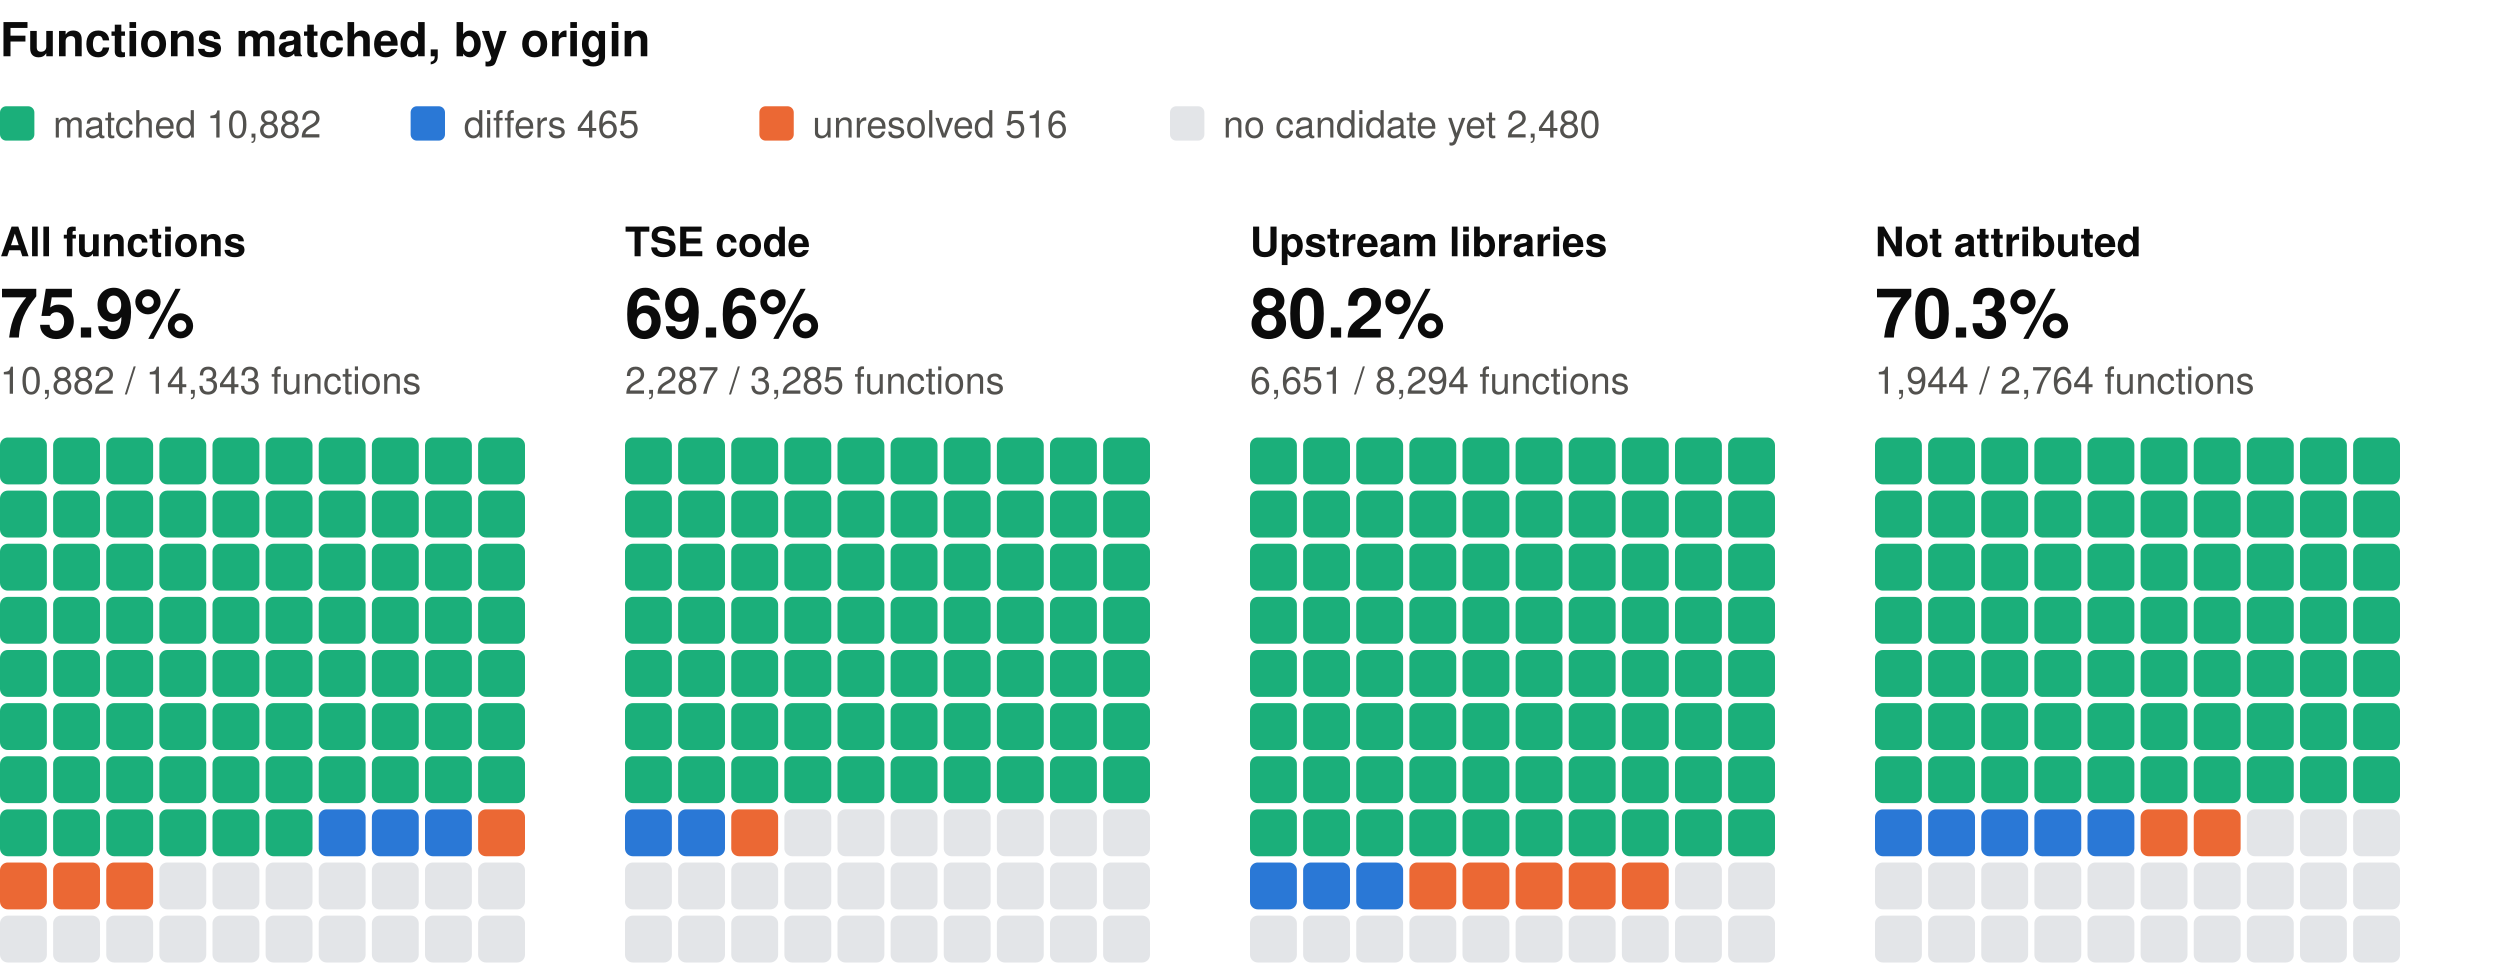
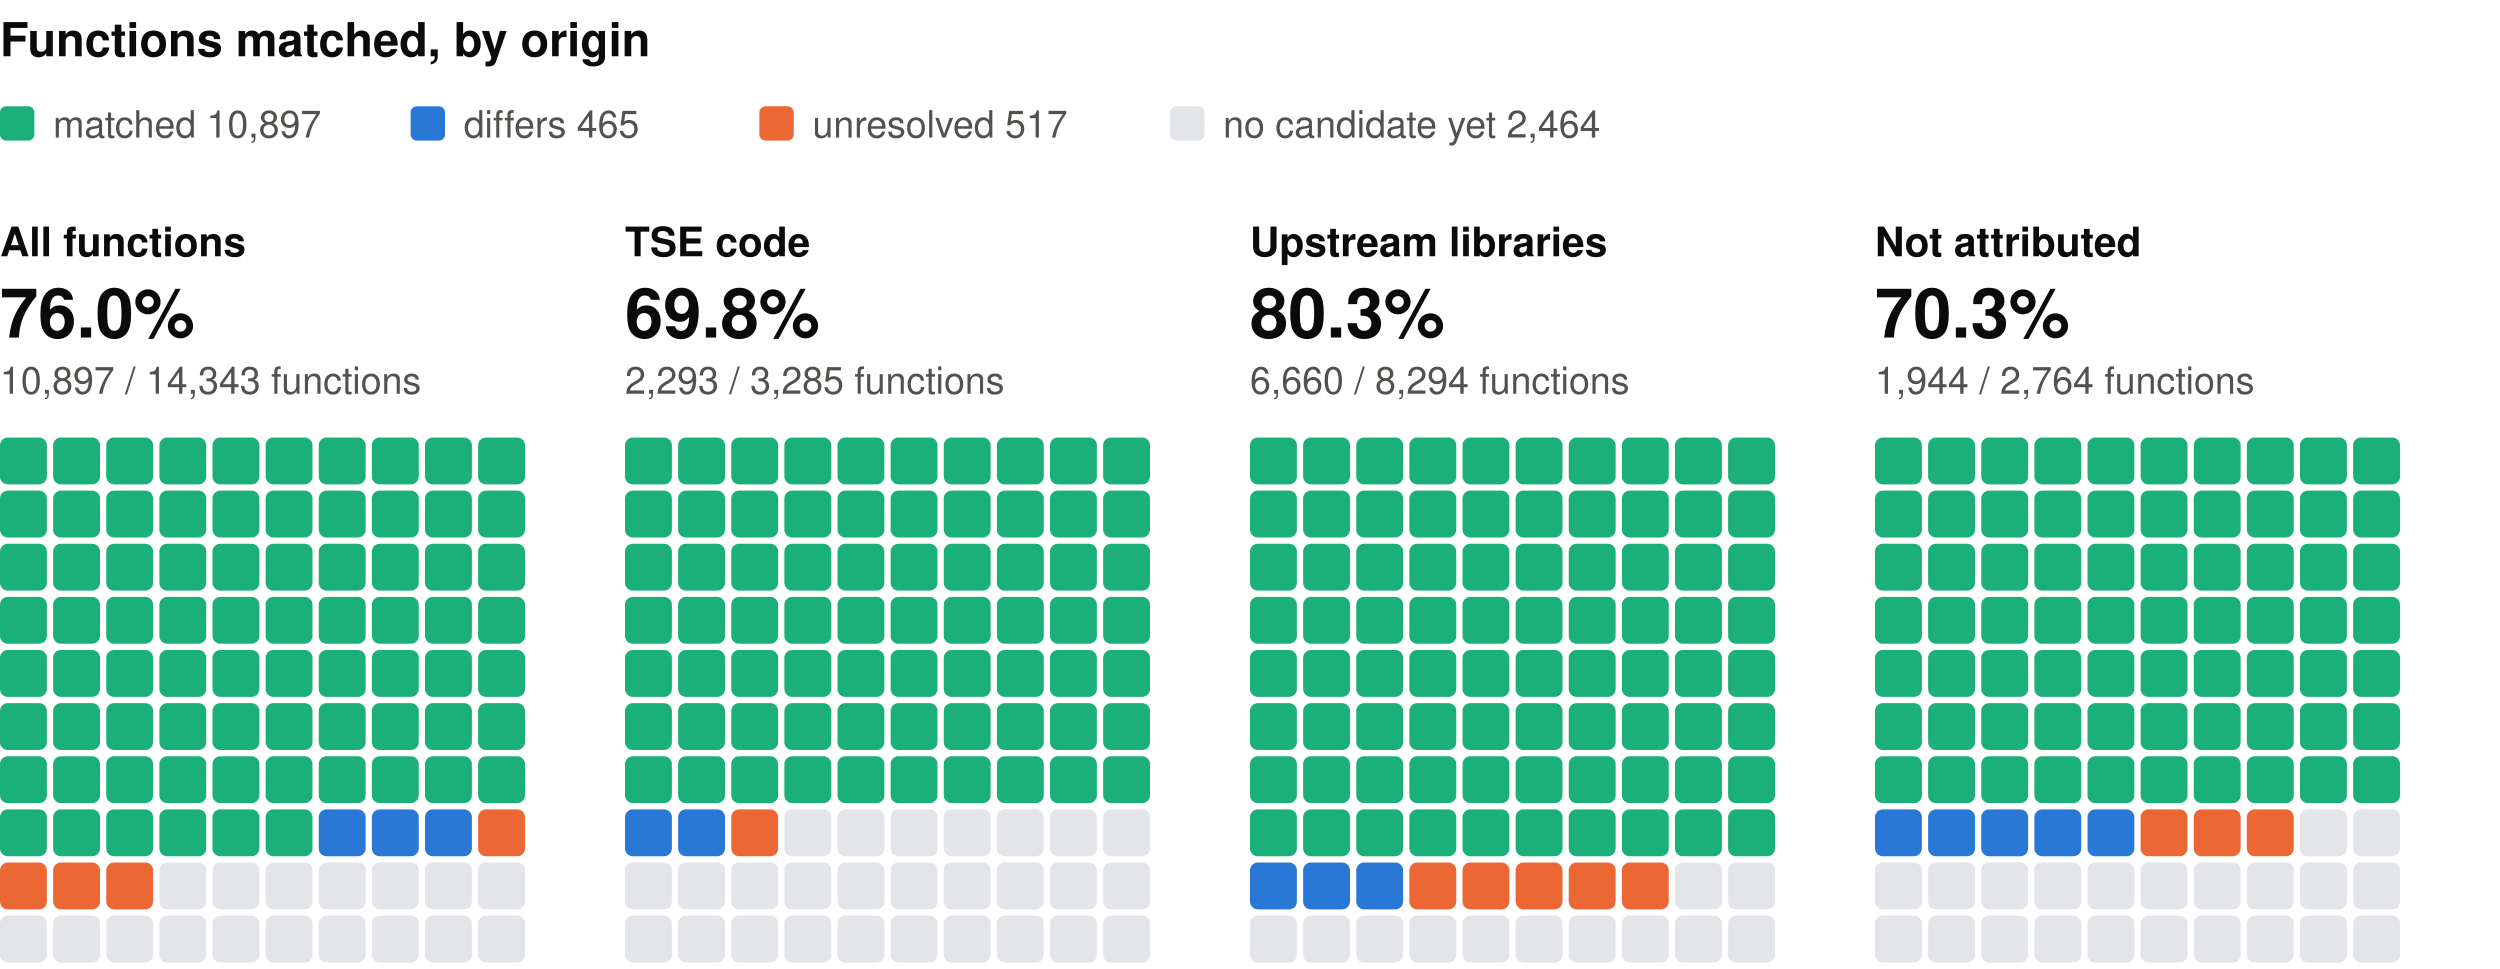
<svg xmlns="http://www.w3.org/2000/svg" width="800" height="310" viewBox="0 0 800 310" role="img" aria-label="Functions matched, by origin: one square per percent, coloured by verdict" font-family="system-ui, -apple-system, 'Segoe UI', Helvetica, Arial, sans-serif">
  <text x="0" y="18" font-size="15" fill="#0b0b0b" font-weight="600">Functions matched, by origin</text>
  <rect x="0" y="34" width="11" height="11" rx="2" fill="#1baf7a" />
-   <text x="17" y="44" font-size="12" fill="#52514e">matched 10,882</text>
+   <text x="17" y="44" font-size="12" fill="#52514e">matched 10,897</text>
  <rect x="131.4" y="34" width="11" height="11" rx="2" fill="#2a78d6" />
  <text x="148.4" y="44" font-size="12" fill="#52514e">differs 465</text>
  <rect x="243" y="34" width="11" height="11" rx="2" fill="#eb6834" />
-   <text x="260" y="44" font-size="12" fill="#52514e">unresolved 516</text>
+   <text x="260" y="44" font-size="12" fill="#52514e">unresolved 517</text>
  <rect x="374.4" y="34" width="11" height="11" rx="2" fill="#e3e5e8" />
-   <text x="391.4" y="44" font-size="12" fill="#52514e">no candidate yet 2,480</text>
+   <text x="391.4" y="44" font-size="12" fill="#52514e">no candidate yet 2,464</text>
  <text x="0" y="82" font-size="13" fill="#0b0b0b" font-weight="600">All functions</text>
-   <text x="0" y="108" font-size="22" fill="#0b0b0b" font-weight="600">75.9%</text>
-   <text x="0" y="126" font-size="12" fill="#52514e">10,882 / 14,343 functions</text>
+   <text x="0" y="108" font-size="22" fill="#0b0b0b" font-weight="600">76.0%</text>
+   <text x="0" y="126" font-size="12" fill="#52514e">10,897 / 14,343 functions</text>
  <rect x="0" y="140" width="15" height="15" rx="2.5" fill="#1baf7a" />
  <rect x="17" y="140" width="15" height="15" rx="2.5" fill="#1baf7a" />
  <rect x="34" y="140" width="15" height="15" rx="2.5" fill="#1baf7a" />
  <rect x="51" y="140" width="15" height="15" rx="2.5" fill="#1baf7a" />
  <rect x="68" y="140" width="15" height="15" rx="2.5" fill="#1baf7a" />
  <rect x="85" y="140" width="15" height="15" rx="2.5" fill="#1baf7a" />
  <rect x="102" y="140" width="15" height="15" rx="2.5" fill="#1baf7a" />
  <rect x="119" y="140" width="15" height="15" rx="2.5" fill="#1baf7a" />
  <rect x="136" y="140" width="15" height="15" rx="2.5" fill="#1baf7a" />
  <rect x="153" y="140" width="15" height="15" rx="2.5" fill="#1baf7a" />
  <rect x="0" y="157" width="15" height="15" rx="2.5" fill="#1baf7a" />
  <rect x="17" y="157" width="15" height="15" rx="2.5" fill="#1baf7a" />
  <rect x="34" y="157" width="15" height="15" rx="2.5" fill="#1baf7a" />
  <rect x="51" y="157" width="15" height="15" rx="2.5" fill="#1baf7a" />
  <rect x="68" y="157" width="15" height="15" rx="2.5" fill="#1baf7a" />
  <rect x="85" y="157" width="15" height="15" rx="2.5" fill="#1baf7a" />
  <rect x="102" y="157" width="15" height="15" rx="2.5" fill="#1baf7a" />
  <rect x="119" y="157" width="15" height="15" rx="2.5" fill="#1baf7a" />
  <rect x="136" y="157" width="15" height="15" rx="2.5" fill="#1baf7a" />
  <rect x="153" y="157" width="15" height="15" rx="2.5" fill="#1baf7a" />
  <rect x="0" y="174" width="15" height="15" rx="2.5" fill="#1baf7a" />
  <rect x="17" y="174" width="15" height="15" rx="2.5" fill="#1baf7a" />
  <rect x="34" y="174" width="15" height="15" rx="2.5" fill="#1baf7a" />
  <rect x="51" y="174" width="15" height="15" rx="2.5" fill="#1baf7a" />
  <rect x="68" y="174" width="15" height="15" rx="2.5" fill="#1baf7a" />
  <rect x="85" y="174" width="15" height="15" rx="2.5" fill="#1baf7a" />
  <rect x="102" y="174" width="15" height="15" rx="2.5" fill="#1baf7a" />
  <rect x="119" y="174" width="15" height="15" rx="2.5" fill="#1baf7a" />
  <rect x="136" y="174" width="15" height="15" rx="2.5" fill="#1baf7a" />
  <rect x="153" y="174" width="15" height="15" rx="2.5" fill="#1baf7a" />
  <rect x="0" y="191" width="15" height="15" rx="2.5" fill="#1baf7a" />
  <rect x="17" y="191" width="15" height="15" rx="2.5" fill="#1baf7a" />
  <rect x="34" y="191" width="15" height="15" rx="2.5" fill="#1baf7a" />
  <rect x="51" y="191" width="15" height="15" rx="2.5" fill="#1baf7a" />
  <rect x="68" y="191" width="15" height="15" rx="2.5" fill="#1baf7a" />
  <rect x="85" y="191" width="15" height="15" rx="2.5" fill="#1baf7a" />
  <rect x="102" y="191" width="15" height="15" rx="2.5" fill="#1baf7a" />
  <rect x="119" y="191" width="15" height="15" rx="2.5" fill="#1baf7a" />
  <rect x="136" y="191" width="15" height="15" rx="2.5" fill="#1baf7a" />
  <rect x="153" y="191" width="15" height="15" rx="2.5" fill="#1baf7a" />
  <rect x="0" y="208" width="15" height="15" rx="2.5" fill="#1baf7a" />
  <rect x="17" y="208" width="15" height="15" rx="2.5" fill="#1baf7a" />
  <rect x="34" y="208" width="15" height="15" rx="2.5" fill="#1baf7a" />
  <rect x="51" y="208" width="15" height="15" rx="2.5" fill="#1baf7a" />
  <rect x="68" y="208" width="15" height="15" rx="2.5" fill="#1baf7a" />
  <rect x="85" y="208" width="15" height="15" rx="2.5" fill="#1baf7a" />
  <rect x="102" y="208" width="15" height="15" rx="2.5" fill="#1baf7a" />
  <rect x="119" y="208" width="15" height="15" rx="2.5" fill="#1baf7a" />
  <rect x="136" y="208" width="15" height="15" rx="2.5" fill="#1baf7a" />
  <rect x="153" y="208" width="15" height="15" rx="2.5" fill="#1baf7a" />
  <rect x="0" y="225" width="15" height="15" rx="2.5" fill="#1baf7a" />
  <rect x="17" y="225" width="15" height="15" rx="2.5" fill="#1baf7a" />
  <rect x="34" y="225" width="15" height="15" rx="2.5" fill="#1baf7a" />
  <rect x="51" y="225" width="15" height="15" rx="2.5" fill="#1baf7a" />
  <rect x="68" y="225" width="15" height="15" rx="2.5" fill="#1baf7a" />
  <rect x="85" y="225" width="15" height="15" rx="2.5" fill="#1baf7a" />
  <rect x="102" y="225" width="15" height="15" rx="2.5" fill="#1baf7a" />
  <rect x="119" y="225" width="15" height="15" rx="2.5" fill="#1baf7a" />
  <rect x="136" y="225" width="15" height="15" rx="2.5" fill="#1baf7a" />
  <rect x="153" y="225" width="15" height="15" rx="2.5" fill="#1baf7a" />
  <rect x="0" y="242" width="15" height="15" rx="2.5" fill="#1baf7a" />
  <rect x="17" y="242" width="15" height="15" rx="2.5" fill="#1baf7a" />
  <rect x="34" y="242" width="15" height="15" rx="2.5" fill="#1baf7a" />
  <rect x="51" y="242" width="15" height="15" rx="2.5" fill="#1baf7a" />
  <rect x="68" y="242" width="15" height="15" rx="2.5" fill="#1baf7a" />
  <rect x="85" y="242" width="15" height="15" rx="2.5" fill="#1baf7a" />
  <rect x="102" y="242" width="15" height="15" rx="2.5" fill="#1baf7a" />
  <rect x="119" y="242" width="15" height="15" rx="2.5" fill="#1baf7a" />
  <rect x="136" y="242" width="15" height="15" rx="2.5" fill="#1baf7a" />
  <rect x="153" y="242" width="15" height="15" rx="2.5" fill="#1baf7a" />
  <rect x="0" y="259" width="15" height="15" rx="2.5" fill="#1baf7a" />
  <rect x="17" y="259" width="15" height="15" rx="2.5" fill="#1baf7a" />
  <rect x="34" y="259" width="15" height="15" rx="2.5" fill="#1baf7a" />
  <rect x="51" y="259" width="15" height="15" rx="2.5" fill="#1baf7a" />
  <rect x="68" y="259" width="15" height="15" rx="2.5" fill="#1baf7a" />
  <rect x="85" y="259" width="15" height="15" rx="2.5" fill="#1baf7a" />
  <rect x="102" y="259" width="15" height="15" rx="2.5" fill="#2a78d6" />
  <rect x="119" y="259" width="15" height="15" rx="2.5" fill="#2a78d6" />
  <rect x="136" y="259" width="15" height="15" rx="2.5" fill="#2a78d6" />
  <rect x="153" y="259" width="15" height="15" rx="2.5" fill="#eb6834" />
  <rect x="0" y="276" width="15" height="15" rx="2.5" fill="#eb6834" />
  <rect x="17" y="276" width="15" height="15" rx="2.5" fill="#eb6834" />
  <rect x="34" y="276" width="15" height="15" rx="2.5" fill="#eb6834" />
  <rect x="51" y="276" width="15" height="15" rx="2.5" fill="#e3e5e8" />
  <rect x="68" y="276" width="15" height="15" rx="2.5" fill="#e3e5e8" />
  <rect x="85" y="276" width="15" height="15" rx="2.5" fill="#e3e5e8" />
  <rect x="102" y="276" width="15" height="15" rx="2.5" fill="#e3e5e8" />
  <rect x="119" y="276" width="15" height="15" rx="2.5" fill="#e3e5e8" />
  <rect x="136" y="276" width="15" height="15" rx="2.5" fill="#e3e5e8" />
  <rect x="153" y="276" width="15" height="15" rx="2.5" fill="#e3e5e8" />
  <rect x="0" y="293" width="15" height="15" rx="2.5" fill="#e3e5e8" />
  <rect x="17" y="293" width="15" height="15" rx="2.5" fill="#e3e5e8" />
  <rect x="34" y="293" width="15" height="15" rx="2.5" fill="#e3e5e8" />
  <rect x="51" y="293" width="15" height="15" rx="2.5" fill="#e3e5e8" />
  <rect x="68" y="293" width="15" height="15" rx="2.5" fill="#e3e5e8" />
  <rect x="85" y="293" width="15" height="15" rx="2.5" fill="#e3e5e8" />
  <rect x="102" y="293" width="15" height="15" rx="2.5" fill="#e3e5e8" />
  <rect x="119" y="293" width="15" height="15" rx="2.5" fill="#e3e5e8" />
  <rect x="136" y="293" width="15" height="15" rx="2.5" fill="#e3e5e8" />
  <rect x="153" y="293" width="15" height="15" rx="2.5" fill="#e3e5e8" />
  <text x="200" y="82" font-size="13" fill="#0b0b0b" font-weight="600">TSE code</text>
-   <text x="200" y="108" font-size="22" fill="#0b0b0b" font-weight="600">69.6%</text>
-   <text x="200" y="126" font-size="12" fill="#52514e">2,287 / 3,285 functions</text>
+   <text x="200" y="108" font-size="22" fill="#0b0b0b" font-weight="600">69.8%</text>
+   <text x="200" y="126" font-size="12" fill="#52514e">2,293 / 3,285 functions</text>
  <rect x="200" y="140" width="15" height="15" rx="2.5" fill="#1baf7a" />
  <rect x="217" y="140" width="15" height="15" rx="2.5" fill="#1baf7a" />
  <rect x="234" y="140" width="15" height="15" rx="2.5" fill="#1baf7a" />
  <rect x="251" y="140" width="15" height="15" rx="2.5" fill="#1baf7a" />
  <rect x="268" y="140" width="15" height="15" rx="2.5" fill="#1baf7a" />
  <rect x="285" y="140" width="15" height="15" rx="2.5" fill="#1baf7a" />
  <rect x="302" y="140" width="15" height="15" rx="2.5" fill="#1baf7a" />
  <rect x="319" y="140" width="15" height="15" rx="2.5" fill="#1baf7a" />
  <rect x="336" y="140" width="15" height="15" rx="2.5" fill="#1baf7a" />
  <rect x="353" y="140" width="15" height="15" rx="2.5" fill="#1baf7a" />
  <rect x="200" y="157" width="15" height="15" rx="2.5" fill="#1baf7a" />
  <rect x="217" y="157" width="15" height="15" rx="2.5" fill="#1baf7a" />
  <rect x="234" y="157" width="15" height="15" rx="2.5" fill="#1baf7a" />
  <rect x="251" y="157" width="15" height="15" rx="2.5" fill="#1baf7a" />
  <rect x="268" y="157" width="15" height="15" rx="2.5" fill="#1baf7a" />
  <rect x="285" y="157" width="15" height="15" rx="2.5" fill="#1baf7a" />
  <rect x="302" y="157" width="15" height="15" rx="2.5" fill="#1baf7a" />
  <rect x="319" y="157" width="15" height="15" rx="2.5" fill="#1baf7a" />
  <rect x="336" y="157" width="15" height="15" rx="2.5" fill="#1baf7a" />
  <rect x="353" y="157" width="15" height="15" rx="2.5" fill="#1baf7a" />
  <rect x="200" y="174" width="15" height="15" rx="2.5" fill="#1baf7a" />
  <rect x="217" y="174" width="15" height="15" rx="2.5" fill="#1baf7a" />
  <rect x="234" y="174" width="15" height="15" rx="2.5" fill="#1baf7a" />
  <rect x="251" y="174" width="15" height="15" rx="2.5" fill="#1baf7a" />
  <rect x="268" y="174" width="15" height="15" rx="2.5" fill="#1baf7a" />
  <rect x="285" y="174" width="15" height="15" rx="2.5" fill="#1baf7a" />
  <rect x="302" y="174" width="15" height="15" rx="2.5" fill="#1baf7a" />
  <rect x="319" y="174" width="15" height="15" rx="2.5" fill="#1baf7a" />
  <rect x="336" y="174" width="15" height="15" rx="2.5" fill="#1baf7a" />
  <rect x="353" y="174" width="15" height="15" rx="2.5" fill="#1baf7a" />
  <rect x="200" y="191" width="15" height="15" rx="2.5" fill="#1baf7a" />
  <rect x="217" y="191" width="15" height="15" rx="2.5" fill="#1baf7a" />
  <rect x="234" y="191" width="15" height="15" rx="2.5" fill="#1baf7a" />
  <rect x="251" y="191" width="15" height="15" rx="2.5" fill="#1baf7a" />
  <rect x="268" y="191" width="15" height="15" rx="2.5" fill="#1baf7a" />
  <rect x="285" y="191" width="15" height="15" rx="2.5" fill="#1baf7a" />
  <rect x="302" y="191" width="15" height="15" rx="2.5" fill="#1baf7a" />
  <rect x="319" y="191" width="15" height="15" rx="2.5" fill="#1baf7a" />
  <rect x="336" y="191" width="15" height="15" rx="2.5" fill="#1baf7a" />
  <rect x="353" y="191" width="15" height="15" rx="2.5" fill="#1baf7a" />
  <rect x="200" y="208" width="15" height="15" rx="2.5" fill="#1baf7a" />
  <rect x="217" y="208" width="15" height="15" rx="2.5" fill="#1baf7a" />
  <rect x="234" y="208" width="15" height="15" rx="2.5" fill="#1baf7a" />
  <rect x="251" y="208" width="15" height="15" rx="2.5" fill="#1baf7a" />
  <rect x="268" y="208" width="15" height="15" rx="2.5" fill="#1baf7a" />
  <rect x="285" y="208" width="15" height="15" rx="2.5" fill="#1baf7a" />
  <rect x="302" y="208" width="15" height="15" rx="2.5" fill="#1baf7a" />
  <rect x="319" y="208" width="15" height="15" rx="2.5" fill="#1baf7a" />
  <rect x="336" y="208" width="15" height="15" rx="2.5" fill="#1baf7a" />
  <rect x="353" y="208" width="15" height="15" rx="2.5" fill="#1baf7a" />
  <rect x="200" y="225" width="15" height="15" rx="2.5" fill="#1baf7a" />
  <rect x="217" y="225" width="15" height="15" rx="2.5" fill="#1baf7a" />
  <rect x="234" y="225" width="15" height="15" rx="2.5" fill="#1baf7a" />
  <rect x="251" y="225" width="15" height="15" rx="2.5" fill="#1baf7a" />
  <rect x="268" y="225" width="15" height="15" rx="2.5" fill="#1baf7a" />
  <rect x="285" y="225" width="15" height="15" rx="2.5" fill="#1baf7a" />
  <rect x="302" y="225" width="15" height="15" rx="2.5" fill="#1baf7a" />
  <rect x="319" y="225" width="15" height="15" rx="2.5" fill="#1baf7a" />
  <rect x="336" y="225" width="15" height="15" rx="2.5" fill="#1baf7a" />
  <rect x="353" y="225" width="15" height="15" rx="2.5" fill="#1baf7a" />
  <rect x="200" y="242" width="15" height="15" rx="2.5" fill="#1baf7a" />
  <rect x="217" y="242" width="15" height="15" rx="2.5" fill="#1baf7a" />
  <rect x="234" y="242" width="15" height="15" rx="2.5" fill="#1baf7a" />
  <rect x="251" y="242" width="15" height="15" rx="2.5" fill="#1baf7a" />
  <rect x="268" y="242" width="15" height="15" rx="2.5" fill="#1baf7a" />
  <rect x="285" y="242" width="15" height="15" rx="2.5" fill="#1baf7a" />
  <rect x="302" y="242" width="15" height="15" rx="2.5" fill="#1baf7a" />
  <rect x="319" y="242" width="15" height="15" rx="2.5" fill="#1baf7a" />
  <rect x="336" y="242" width="15" height="15" rx="2.5" fill="#1baf7a" />
  <rect x="353" y="242" width="15" height="15" rx="2.5" fill="#1baf7a" />
  <rect x="200" y="259" width="15" height="15" rx="2.5" fill="#2a78d6" />
  <rect x="217" y="259" width="15" height="15" rx="2.5" fill="#2a78d6" />
  <rect x="234" y="259" width="15" height="15" rx="2.5" fill="#eb6834" />
  <rect x="251" y="259" width="15" height="15" rx="2.5" fill="#e3e5e8" />
  <rect x="268" y="259" width="15" height="15" rx="2.5" fill="#e3e5e8" />
  <rect x="285" y="259" width="15" height="15" rx="2.5" fill="#e3e5e8" />
  <rect x="302" y="259" width="15" height="15" rx="2.5" fill="#e3e5e8" />
  <rect x="319" y="259" width="15" height="15" rx="2.5" fill="#e3e5e8" />
  <rect x="336" y="259" width="15" height="15" rx="2.5" fill="#e3e5e8" />
  <rect x="353" y="259" width="15" height="15" rx="2.5" fill="#e3e5e8" />
  <rect x="200" y="276" width="15" height="15" rx="2.5" fill="#e3e5e8" />
  <rect x="217" y="276" width="15" height="15" rx="2.5" fill="#e3e5e8" />
  <rect x="234" y="276" width="15" height="15" rx="2.5" fill="#e3e5e8" />
  <rect x="251" y="276" width="15" height="15" rx="2.5" fill="#e3e5e8" />
  <rect x="268" y="276" width="15" height="15" rx="2.5" fill="#e3e5e8" />
  <rect x="285" y="276" width="15" height="15" rx="2.5" fill="#e3e5e8" />
  <rect x="302" y="276" width="15" height="15" rx="2.5" fill="#e3e5e8" />
  <rect x="319" y="276" width="15" height="15" rx="2.5" fill="#e3e5e8" />
  <rect x="336" y="276" width="15" height="15" rx="2.5" fill="#e3e5e8" />
  <rect x="353" y="276" width="15" height="15" rx="2.5" fill="#e3e5e8" />
  <rect x="200" y="293" width="15" height="15" rx="2.5" fill="#e3e5e8" />
  <rect x="217" y="293" width="15" height="15" rx="2.5" fill="#e3e5e8" />
  <rect x="234" y="293" width="15" height="15" rx="2.5" fill="#e3e5e8" />
  <rect x="251" y="293" width="15" height="15" rx="2.5" fill="#e3e5e8" />
  <rect x="268" y="293" width="15" height="15" rx="2.5" fill="#e3e5e8" />
  <rect x="285" y="293" width="15" height="15" rx="2.5" fill="#e3e5e8" />
  <rect x="302" y="293" width="15" height="15" rx="2.5" fill="#e3e5e8" />
  <rect x="319" y="293" width="15" height="15" rx="2.5" fill="#e3e5e8" />
  <rect x="336" y="293" width="15" height="15" rx="2.5" fill="#e3e5e8" />
  <rect x="353" y="293" width="15" height="15" rx="2.5" fill="#e3e5e8" />
  <text x="400" y="82" font-size="13" fill="#0b0b0b" font-weight="600">Upstream libraries</text>
-   <text x="400" y="108" font-size="22" fill="#0b0b0b" font-weight="600">80.2%</text>
-   <text x="400" y="126" font-size="12" fill="#52514e">6,651 / 8,294 functions</text>
+   <text x="400" y="108" font-size="22" fill="#0b0b0b" font-weight="600">80.3%</text>
+   <text x="400" y="126" font-size="12" fill="#52514e">6,660 / 8,294 functions</text>
  <rect x="400" y="140" width="15" height="15" rx="2.5" fill="#1baf7a" />
  <rect x="417" y="140" width="15" height="15" rx="2.5" fill="#1baf7a" />
  <rect x="434" y="140" width="15" height="15" rx="2.5" fill="#1baf7a" />
  <rect x="451" y="140" width="15" height="15" rx="2.5" fill="#1baf7a" />
  <rect x="468" y="140" width="15" height="15" rx="2.5" fill="#1baf7a" />
  <rect x="485" y="140" width="15" height="15" rx="2.5" fill="#1baf7a" />
  <rect x="502" y="140" width="15" height="15" rx="2.5" fill="#1baf7a" />
  <rect x="519" y="140" width="15" height="15" rx="2.5" fill="#1baf7a" />
  <rect x="536" y="140" width="15" height="15" rx="2.5" fill="#1baf7a" />
  <rect x="553" y="140" width="15" height="15" rx="2.5" fill="#1baf7a" />
  <rect x="400" y="157" width="15" height="15" rx="2.5" fill="#1baf7a" />
  <rect x="417" y="157" width="15" height="15" rx="2.5" fill="#1baf7a" />
  <rect x="434" y="157" width="15" height="15" rx="2.5" fill="#1baf7a" />
  <rect x="451" y="157" width="15" height="15" rx="2.5" fill="#1baf7a" />
  <rect x="468" y="157" width="15" height="15" rx="2.5" fill="#1baf7a" />
  <rect x="485" y="157" width="15" height="15" rx="2.5" fill="#1baf7a" />
  <rect x="502" y="157" width="15" height="15" rx="2.5" fill="#1baf7a" />
  <rect x="519" y="157" width="15" height="15" rx="2.5" fill="#1baf7a" />
  <rect x="536" y="157" width="15" height="15" rx="2.5" fill="#1baf7a" />
  <rect x="553" y="157" width="15" height="15" rx="2.5" fill="#1baf7a" />
  <rect x="400" y="174" width="15" height="15" rx="2.5" fill="#1baf7a" />
  <rect x="417" y="174" width="15" height="15" rx="2.5" fill="#1baf7a" />
  <rect x="434" y="174" width="15" height="15" rx="2.5" fill="#1baf7a" />
  <rect x="451" y="174" width="15" height="15" rx="2.5" fill="#1baf7a" />
  <rect x="468" y="174" width="15" height="15" rx="2.5" fill="#1baf7a" />
  <rect x="485" y="174" width="15" height="15" rx="2.5" fill="#1baf7a" />
  <rect x="502" y="174" width="15" height="15" rx="2.5" fill="#1baf7a" />
  <rect x="519" y="174" width="15" height="15" rx="2.5" fill="#1baf7a" />
  <rect x="536" y="174" width="15" height="15" rx="2.5" fill="#1baf7a" />
  <rect x="553" y="174" width="15" height="15" rx="2.5" fill="#1baf7a" />
  <rect x="400" y="191" width="15" height="15" rx="2.5" fill="#1baf7a" />
  <rect x="417" y="191" width="15" height="15" rx="2.5" fill="#1baf7a" />
  <rect x="434" y="191" width="15" height="15" rx="2.5" fill="#1baf7a" />
  <rect x="451" y="191" width="15" height="15" rx="2.5" fill="#1baf7a" />
  <rect x="468" y="191" width="15" height="15" rx="2.5" fill="#1baf7a" />
  <rect x="485" y="191" width="15" height="15" rx="2.5" fill="#1baf7a" />
  <rect x="502" y="191" width="15" height="15" rx="2.5" fill="#1baf7a" />
  <rect x="519" y="191" width="15" height="15" rx="2.5" fill="#1baf7a" />
  <rect x="536" y="191" width="15" height="15" rx="2.5" fill="#1baf7a" />
  <rect x="553" y="191" width="15" height="15" rx="2.5" fill="#1baf7a" />
  <rect x="400" y="208" width="15" height="15" rx="2.5" fill="#1baf7a" />
  <rect x="417" y="208" width="15" height="15" rx="2.5" fill="#1baf7a" />
  <rect x="434" y="208" width="15" height="15" rx="2.5" fill="#1baf7a" />
  <rect x="451" y="208" width="15" height="15" rx="2.5" fill="#1baf7a" />
  <rect x="468" y="208" width="15" height="15" rx="2.5" fill="#1baf7a" />
  <rect x="485" y="208" width="15" height="15" rx="2.5" fill="#1baf7a" />
  <rect x="502" y="208" width="15" height="15" rx="2.5" fill="#1baf7a" />
  <rect x="519" y="208" width="15" height="15" rx="2.5" fill="#1baf7a" />
  <rect x="536" y="208" width="15" height="15" rx="2.5" fill="#1baf7a" />
  <rect x="553" y="208" width="15" height="15" rx="2.5" fill="#1baf7a" />
  <rect x="400" y="225" width="15" height="15" rx="2.5" fill="#1baf7a" />
  <rect x="417" y="225" width="15" height="15" rx="2.5" fill="#1baf7a" />
  <rect x="434" y="225" width="15" height="15" rx="2.5" fill="#1baf7a" />
  <rect x="451" y="225" width="15" height="15" rx="2.5" fill="#1baf7a" />
  <rect x="468" y="225" width="15" height="15" rx="2.5" fill="#1baf7a" />
  <rect x="485" y="225" width="15" height="15" rx="2.5" fill="#1baf7a" />
  <rect x="502" y="225" width="15" height="15" rx="2.5" fill="#1baf7a" />
  <rect x="519" y="225" width="15" height="15" rx="2.5" fill="#1baf7a" />
  <rect x="536" y="225" width="15" height="15" rx="2.5" fill="#1baf7a" />
  <rect x="553" y="225" width="15" height="15" rx="2.5" fill="#1baf7a" />
  <rect x="400" y="242" width="15" height="15" rx="2.5" fill="#1baf7a" />
  <rect x="417" y="242" width="15" height="15" rx="2.5" fill="#1baf7a" />
  <rect x="434" y="242" width="15" height="15" rx="2.5" fill="#1baf7a" />
  <rect x="451" y="242" width="15" height="15" rx="2.5" fill="#1baf7a" />
  <rect x="468" y="242" width="15" height="15" rx="2.5" fill="#1baf7a" />
  <rect x="485" y="242" width="15" height="15" rx="2.5" fill="#1baf7a" />
  <rect x="502" y="242" width="15" height="15" rx="2.5" fill="#1baf7a" />
  <rect x="519" y="242" width="15" height="15" rx="2.5" fill="#1baf7a" />
  <rect x="536" y="242" width="15" height="15" rx="2.5" fill="#1baf7a" />
  <rect x="553" y="242" width="15" height="15" rx="2.5" fill="#1baf7a" />
  <rect x="400" y="259" width="15" height="15" rx="2.5" fill="#1baf7a" />
  <rect x="417" y="259" width="15" height="15" rx="2.5" fill="#1baf7a" />
  <rect x="434" y="259" width="15" height="15" rx="2.5" fill="#1baf7a" />
  <rect x="451" y="259" width="15" height="15" rx="2.5" fill="#1baf7a" />
  <rect x="468" y="259" width="15" height="15" rx="2.5" fill="#1baf7a" />
  <rect x="485" y="259" width="15" height="15" rx="2.5" fill="#1baf7a" />
  <rect x="502" y="259" width="15" height="15" rx="2.5" fill="#1baf7a" />
  <rect x="519" y="259" width="15" height="15" rx="2.5" fill="#1baf7a" />
  <rect x="536" y="259" width="15" height="15" rx="2.5" fill="#1baf7a" />
  <rect x="553" y="259" width="15" height="15" rx="2.5" fill="#1baf7a" />
  <rect x="400" y="276" width="15" height="15" rx="2.5" fill="#2a78d6" />
  <rect x="417" y="276" width="15" height="15" rx="2.5" fill="#2a78d6" />
  <rect x="434" y="276" width="15" height="15" rx="2.5" fill="#2a78d6" />
  <rect x="451" y="276" width="15" height="15" rx="2.5" fill="#eb6834" />
  <rect x="468" y="276" width="15" height="15" rx="2.5" fill="#eb6834" />
  <rect x="485" y="276" width="15" height="15" rx="2.5" fill="#eb6834" />
  <rect x="502" y="276" width="15" height="15" rx="2.5" fill="#eb6834" />
  <rect x="519" y="276" width="15" height="15" rx="2.5" fill="#eb6834" />
  <rect x="536" y="276" width="15" height="15" rx="2.5" fill="#e3e5e8" />
  <rect x="553" y="276" width="15" height="15" rx="2.5" fill="#e3e5e8" />
  <rect x="400" y="293" width="15" height="15" rx="2.5" fill="#e3e5e8" />
  <rect x="417" y="293" width="15" height="15" rx="2.5" fill="#e3e5e8" />
  <rect x="434" y="293" width="15" height="15" rx="2.5" fill="#e3e5e8" />
  <rect x="451" y="293" width="15" height="15" rx="2.5" fill="#e3e5e8" />
  <rect x="468" y="293" width="15" height="15" rx="2.5" fill="#e3e5e8" />
  <rect x="485" y="293" width="15" height="15" rx="2.5" fill="#e3e5e8" />
  <rect x="502" y="293" width="15" height="15" rx="2.5" fill="#e3e5e8" />
  <rect x="519" y="293" width="15" height="15" rx="2.5" fill="#e3e5e8" />
  <rect x="536" y="293" width="15" height="15" rx="2.5" fill="#e3e5e8" />
  <rect x="553" y="293" width="15" height="15" rx="2.5" fill="#e3e5e8" />
  <text x="600" y="82" font-size="13" fill="#0b0b0b" font-weight="600">Not attributed</text>
  <text x="600" y="108" font-size="22" fill="#0b0b0b" font-weight="600">70.3%</text>
  <text x="600" y="126" font-size="12" fill="#52514e">1,944 / 2,764 functions</text>
  <rect x="600" y="140" width="15" height="15" rx="2.5" fill="#1baf7a" />
  <rect x="617" y="140" width="15" height="15" rx="2.5" fill="#1baf7a" />
  <rect x="634" y="140" width="15" height="15" rx="2.5" fill="#1baf7a" />
  <rect x="651" y="140" width="15" height="15" rx="2.5" fill="#1baf7a" />
  <rect x="668" y="140" width="15" height="15" rx="2.5" fill="#1baf7a" />
  <rect x="685" y="140" width="15" height="15" rx="2.5" fill="#1baf7a" />
  <rect x="702" y="140" width="15" height="15" rx="2.5" fill="#1baf7a" />
  <rect x="719" y="140" width="15" height="15" rx="2.5" fill="#1baf7a" />
  <rect x="736" y="140" width="15" height="15" rx="2.5" fill="#1baf7a" />
  <rect x="753" y="140" width="15" height="15" rx="2.5" fill="#1baf7a" />
  <rect x="600" y="157" width="15" height="15" rx="2.5" fill="#1baf7a" />
  <rect x="617" y="157" width="15" height="15" rx="2.5" fill="#1baf7a" />
  <rect x="634" y="157" width="15" height="15" rx="2.5" fill="#1baf7a" />
  <rect x="651" y="157" width="15" height="15" rx="2.5" fill="#1baf7a" />
  <rect x="668" y="157" width="15" height="15" rx="2.5" fill="#1baf7a" />
  <rect x="685" y="157" width="15" height="15" rx="2.5" fill="#1baf7a" />
  <rect x="702" y="157" width="15" height="15" rx="2.5" fill="#1baf7a" />
  <rect x="719" y="157" width="15" height="15" rx="2.5" fill="#1baf7a" />
  <rect x="736" y="157" width="15" height="15" rx="2.5" fill="#1baf7a" />
  <rect x="753" y="157" width="15" height="15" rx="2.5" fill="#1baf7a" />
  <rect x="600" y="174" width="15" height="15" rx="2.5" fill="#1baf7a" />
  <rect x="617" y="174" width="15" height="15" rx="2.5" fill="#1baf7a" />
  <rect x="634" y="174" width="15" height="15" rx="2.5" fill="#1baf7a" />
  <rect x="651" y="174" width="15" height="15" rx="2.5" fill="#1baf7a" />
  <rect x="668" y="174" width="15" height="15" rx="2.5" fill="#1baf7a" />
  <rect x="685" y="174" width="15" height="15" rx="2.5" fill="#1baf7a" />
  <rect x="702" y="174" width="15" height="15" rx="2.5" fill="#1baf7a" />
  <rect x="719" y="174" width="15" height="15" rx="2.5" fill="#1baf7a" />
  <rect x="736" y="174" width="15" height="15" rx="2.5" fill="#1baf7a" />
  <rect x="753" y="174" width="15" height="15" rx="2.5" fill="#1baf7a" />
  <rect x="600" y="191" width="15" height="15" rx="2.5" fill="#1baf7a" />
  <rect x="617" y="191" width="15" height="15" rx="2.5" fill="#1baf7a" />
  <rect x="634" y="191" width="15" height="15" rx="2.5" fill="#1baf7a" />
  <rect x="651" y="191" width="15" height="15" rx="2.5" fill="#1baf7a" />
  <rect x="668" y="191" width="15" height="15" rx="2.5" fill="#1baf7a" />
  <rect x="685" y="191" width="15" height="15" rx="2.5" fill="#1baf7a" />
  <rect x="702" y="191" width="15" height="15" rx="2.5" fill="#1baf7a" />
  <rect x="719" y="191" width="15" height="15" rx="2.5" fill="#1baf7a" />
  <rect x="736" y="191" width="15" height="15" rx="2.5" fill="#1baf7a" />
  <rect x="753" y="191" width="15" height="15" rx="2.5" fill="#1baf7a" />
  <rect x="600" y="208" width="15" height="15" rx="2.5" fill="#1baf7a" />
  <rect x="617" y="208" width="15" height="15" rx="2.5" fill="#1baf7a" />
  <rect x="634" y="208" width="15" height="15" rx="2.5" fill="#1baf7a" />
  <rect x="651" y="208" width="15" height="15" rx="2.5" fill="#1baf7a" />
  <rect x="668" y="208" width="15" height="15" rx="2.5" fill="#1baf7a" />
  <rect x="685" y="208" width="15" height="15" rx="2.5" fill="#1baf7a" />
  <rect x="702" y="208" width="15" height="15" rx="2.5" fill="#1baf7a" />
  <rect x="719" y="208" width="15" height="15" rx="2.5" fill="#1baf7a" />
  <rect x="736" y="208" width="15" height="15" rx="2.5" fill="#1baf7a" />
  <rect x="753" y="208" width="15" height="15" rx="2.5" fill="#1baf7a" />
  <rect x="600" y="225" width="15" height="15" rx="2.5" fill="#1baf7a" />
  <rect x="617" y="225" width="15" height="15" rx="2.5" fill="#1baf7a" />
  <rect x="634" y="225" width="15" height="15" rx="2.5" fill="#1baf7a" />
  <rect x="651" y="225" width="15" height="15" rx="2.5" fill="#1baf7a" />
  <rect x="668" y="225" width="15" height="15" rx="2.5" fill="#1baf7a" />
  <rect x="685" y="225" width="15" height="15" rx="2.5" fill="#1baf7a" />
  <rect x="702" y="225" width="15" height="15" rx="2.5" fill="#1baf7a" />
  <rect x="719" y="225" width="15" height="15" rx="2.5" fill="#1baf7a" />
  <rect x="736" y="225" width="15" height="15" rx="2.5" fill="#1baf7a" />
  <rect x="753" y="225" width="15" height="15" rx="2.5" fill="#1baf7a" />
  <rect x="600" y="242" width="15" height="15" rx="2.5" fill="#1baf7a" />
  <rect x="617" y="242" width="15" height="15" rx="2.5" fill="#1baf7a" />
  <rect x="634" y="242" width="15" height="15" rx="2.5" fill="#1baf7a" />
  <rect x="651" y="242" width="15" height="15" rx="2.5" fill="#1baf7a" />
  <rect x="668" y="242" width="15" height="15" rx="2.5" fill="#1baf7a" />
  <rect x="685" y="242" width="15" height="15" rx="2.5" fill="#1baf7a" />
  <rect x="702" y="242" width="15" height="15" rx="2.5" fill="#1baf7a" />
  <rect x="719" y="242" width="15" height="15" rx="2.5" fill="#1baf7a" />
  <rect x="736" y="242" width="15" height="15" rx="2.5" fill="#1baf7a" />
  <rect x="753" y="242" width="15" height="15" rx="2.5" fill="#1baf7a" />
  <rect x="600" y="259" width="15" height="15" rx="2.5" fill="#2a78d6" />
  <rect x="617" y="259" width="15" height="15" rx="2.5" fill="#2a78d6" />
  <rect x="634" y="259" width="15" height="15" rx="2.5" fill="#2a78d6" />
  <rect x="651" y="259" width="15" height="15" rx="2.5" fill="#2a78d6" />
  <rect x="668" y="259" width="15" height="15" rx="2.5" fill="#2a78d6" />
  <rect x="685" y="259" width="15" height="15" rx="2.5" fill="#eb6834" />
  <rect x="702" y="259" width="15" height="15" rx="2.5" fill="#eb6834" />
-   <rect x="719" y="259" width="15" height="15" rx="2.5" fill="#e3e5e8" />
+   <rect x="719" y="259" width="15" height="15" rx="2.5" fill="#eb6834" />
  <rect x="736" y="259" width="15" height="15" rx="2.5" fill="#e3e5e8" />
  <rect x="753" y="259" width="15" height="15" rx="2.5" fill="#e3e5e8" />
  <rect x="600" y="276" width="15" height="15" rx="2.5" fill="#e3e5e8" />
  <rect x="617" y="276" width="15" height="15" rx="2.5" fill="#e3e5e8" />
  <rect x="634" y="276" width="15" height="15" rx="2.5" fill="#e3e5e8" />
  <rect x="651" y="276" width="15" height="15" rx="2.5" fill="#e3e5e8" />
  <rect x="668" y="276" width="15" height="15" rx="2.5" fill="#e3e5e8" />
  <rect x="685" y="276" width="15" height="15" rx="2.5" fill="#e3e5e8" />
  <rect x="702" y="276" width="15" height="15" rx="2.5" fill="#e3e5e8" />
  <rect x="719" y="276" width="15" height="15" rx="2.5" fill="#e3e5e8" />
  <rect x="736" y="276" width="15" height="15" rx="2.5" fill="#e3e5e8" />
  <rect x="753" y="276" width="15" height="15" rx="2.5" fill="#e3e5e8" />
  <rect x="600" y="293" width="15" height="15" rx="2.5" fill="#e3e5e8" />
  <rect x="617" y="293" width="15" height="15" rx="2.5" fill="#e3e5e8" />
  <rect x="634" y="293" width="15" height="15" rx="2.5" fill="#e3e5e8" />
  <rect x="651" y="293" width="15" height="15" rx="2.5" fill="#e3e5e8" />
  <rect x="668" y="293" width="15" height="15" rx="2.5" fill="#e3e5e8" />
  <rect x="685" y="293" width="15" height="15" rx="2.5" fill="#e3e5e8" />
  <rect x="702" y="293" width="15" height="15" rx="2.5" fill="#e3e5e8" />
  <rect x="719" y="293" width="15" height="15" rx="2.5" fill="#e3e5e8" />
  <rect x="736" y="293" width="15" height="15" rx="2.5" fill="#e3e5e8" />
  <rect x="753" y="293" width="15" height="15" rx="2.5" fill="#e3e5e8" />
</svg>
